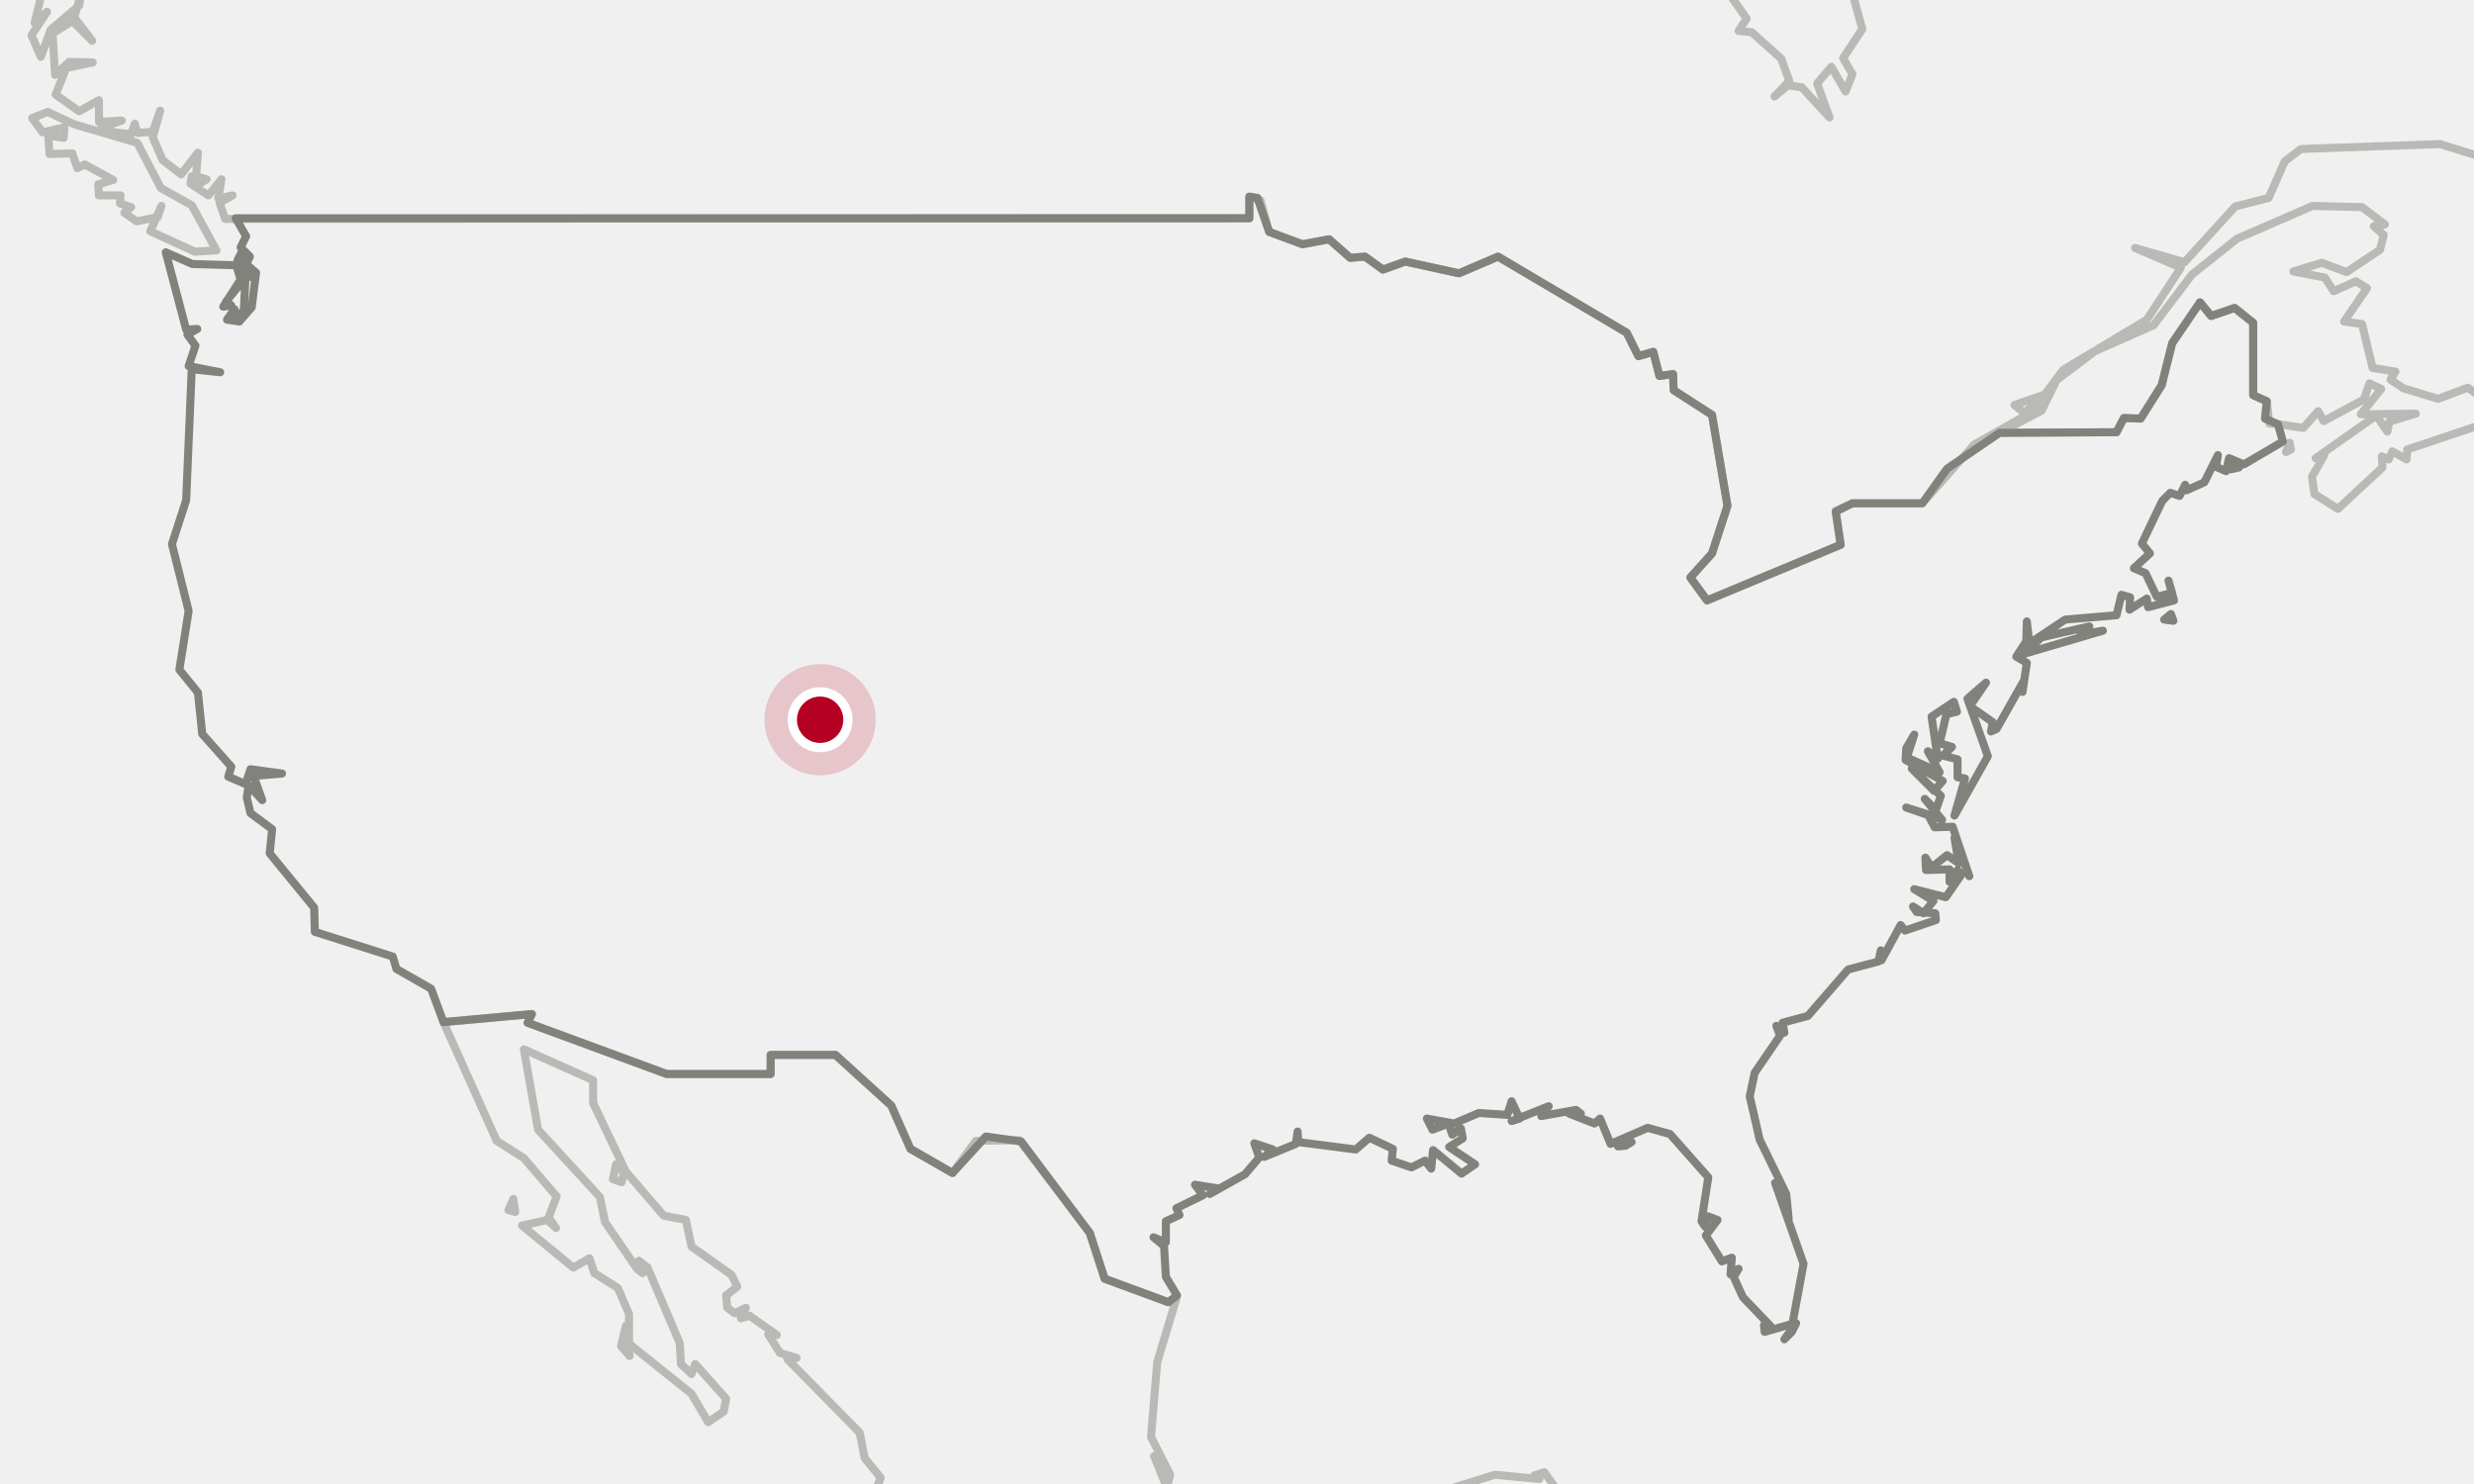
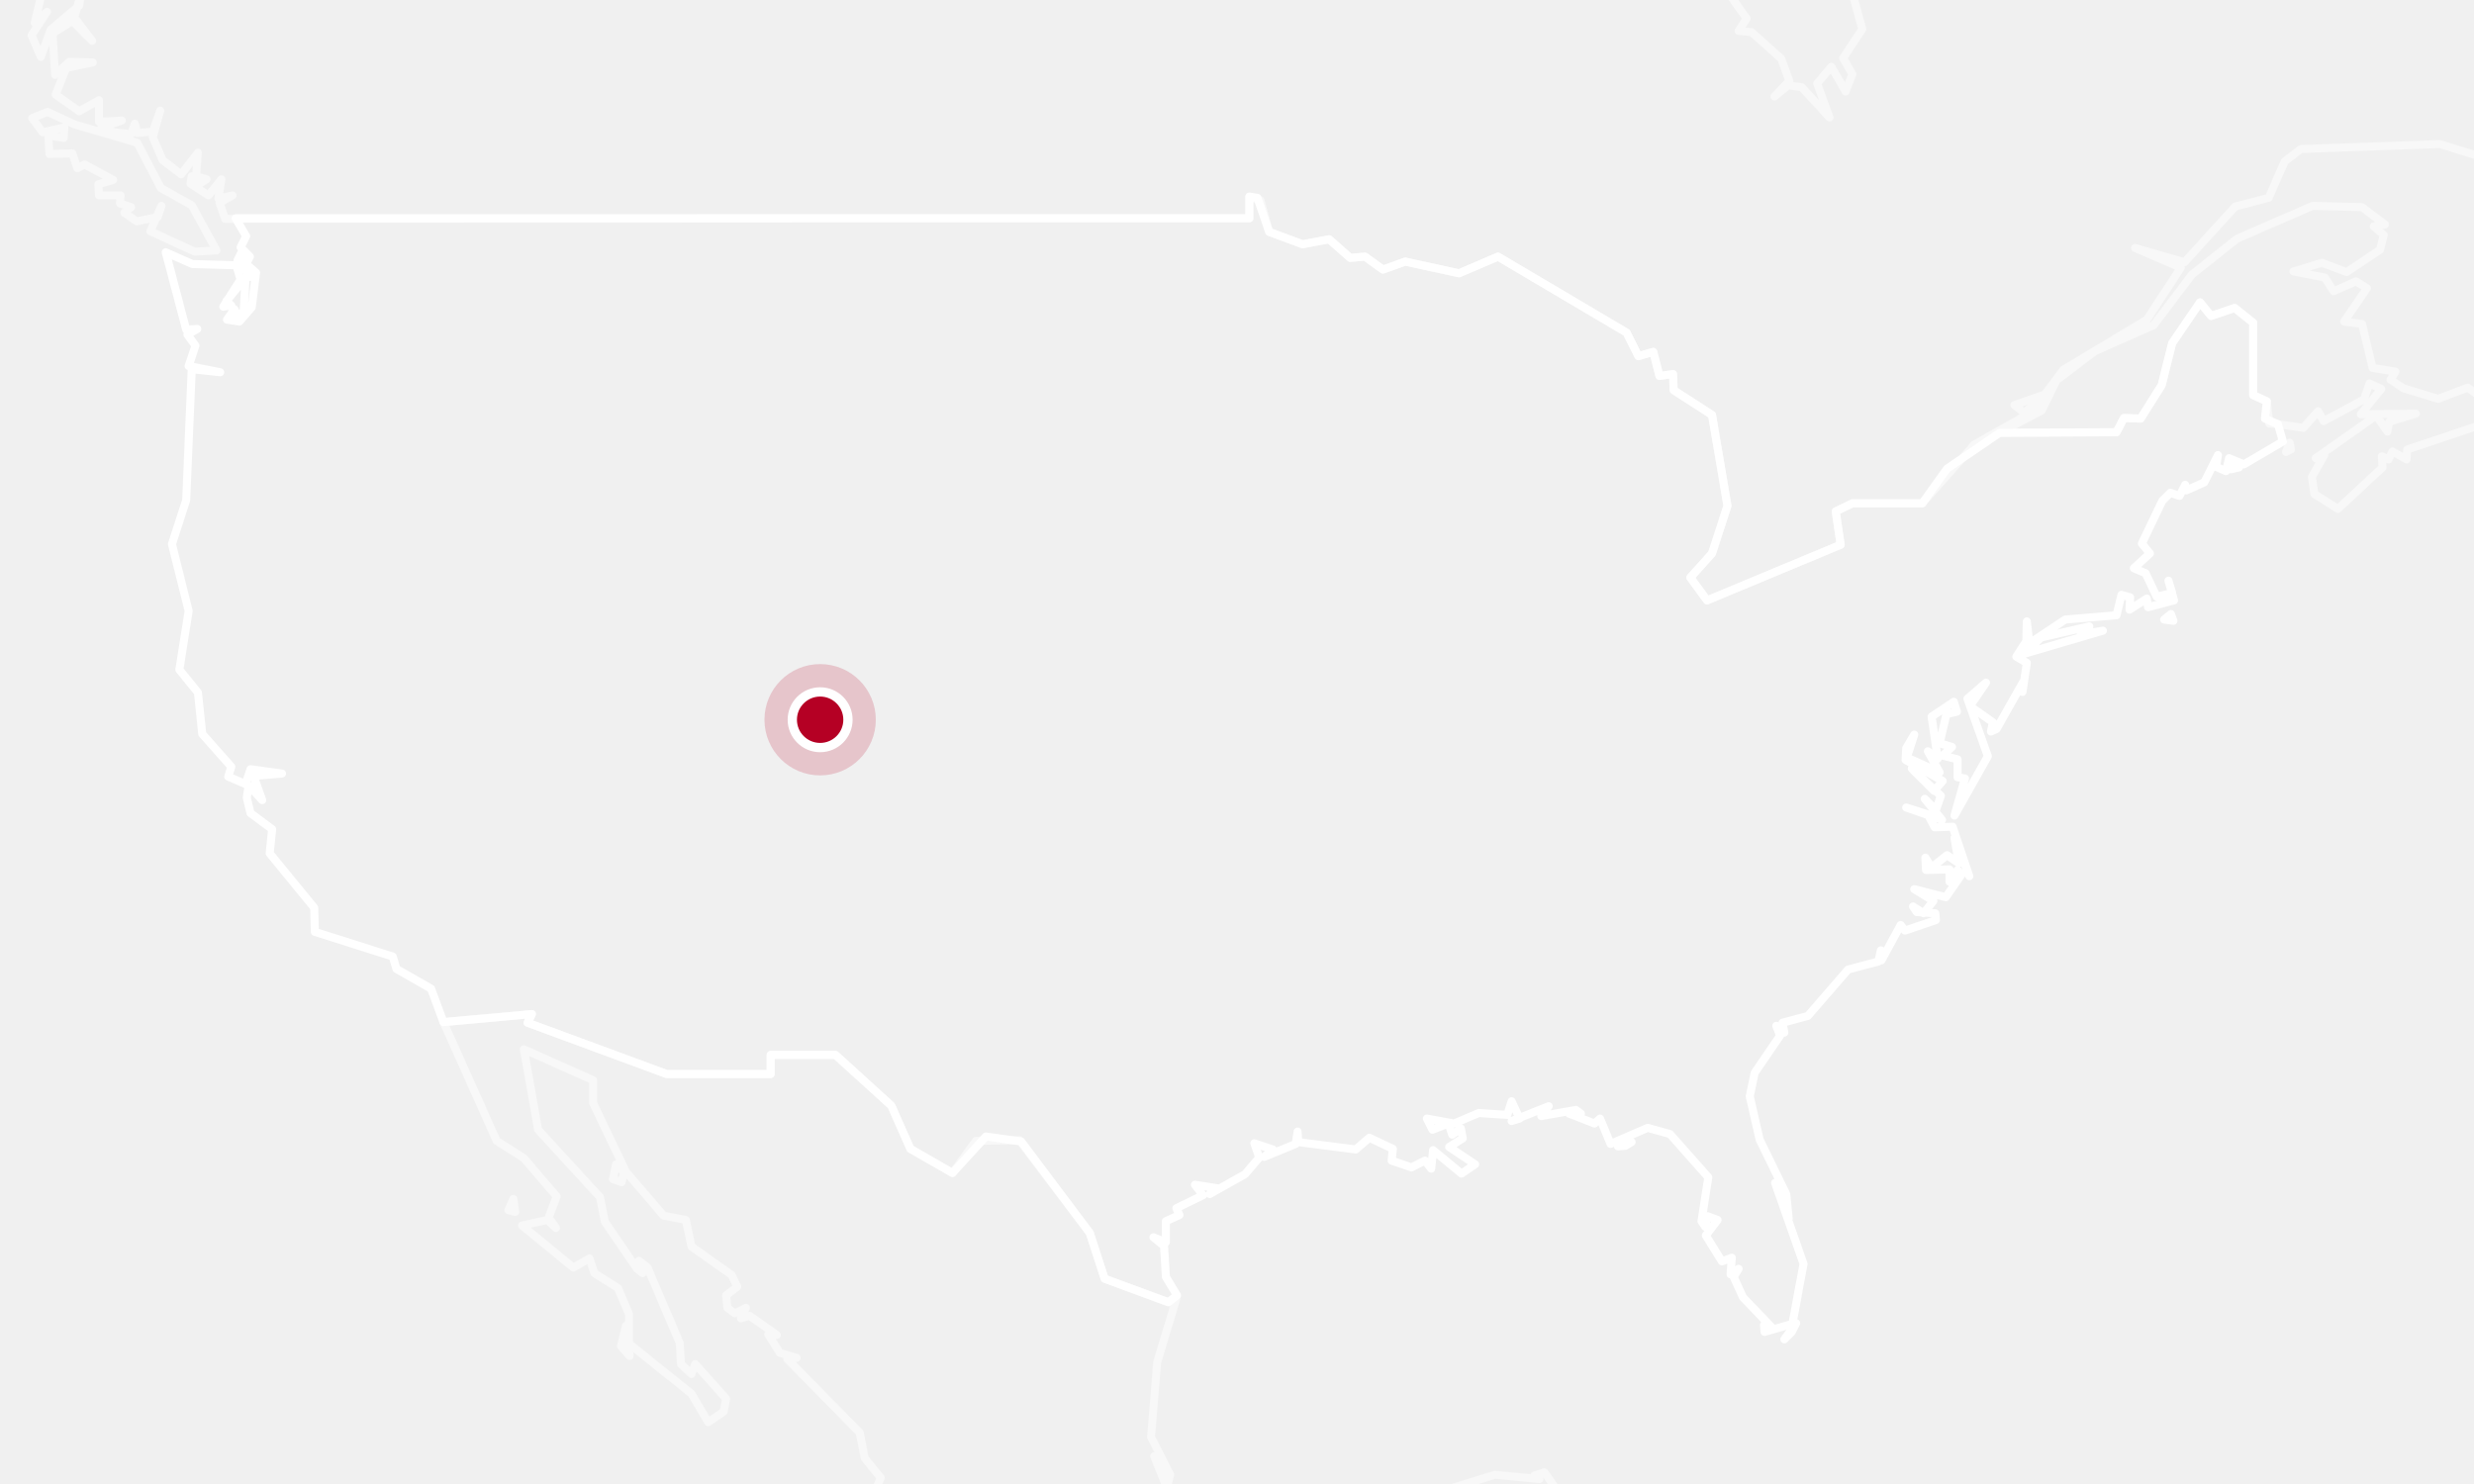
<svg xmlns="http://www.w3.org/2000/svg" width="400" height="240" viewBox="0 0 400 240">
-   <g fill="none" stroke="#82827c" stroke-width="1.3" stroke-linejoin="round" fill-rule="evenodd">
+   <g fill="none" stroke="#fff" stroke-width="1.3" stroke-linejoin="round" fill-rule="evenodd">
    <path data-country="USA" d="M323.3,70 342.2,69.9 343.4,67.6 346.1,67.7 349.5,62.3 351.2,55.5 355.7,48.9 357.5,51.1 361.3,49.8 364.3,52.2 364.3,63.9 366.5,64.9 366.2,67.7 368.3,68.6 369.1,71.4 362.8,75.1 360.4,74.1 359.9,76.2 358.3,75.5 358.6,73.6 356.4,78 353.5,79.3 353.3,78.4 352.4,80.2 350.9,79.7 349.6,81 346.3,87.9 347.6,89.5 345,91.9 346.9,92.7 348.7,96.5 351.2,95.9 350.6,93.9 351.5,97.1 347.3,98.2 347.1,96.8 344.3,98.6 344.4,96.6 343,96.2 342.2,99.5 333.9,100.2 327.6,104.4 327.7,100.5 328,103.1 326,106.2 327.7,107.2 327,111.9 327.1,110.3 322.8,117.9 321.9,118.3 322.2,116.8 318.5,114.2 321.1,110.4 318.1,113 321.4,122.3 316,131.9 317.7,125.9 316.5,125.7 316.5,122.8 314.1,122.2 315.6,120.8 313.6,120.2 314.7,115.5 316.4,115.1 315.9,113.5 312.3,115.9 313.3,122.7 311.7,121.5 313.6,124.9 308.3,122.5 309.5,118.8 308.2,121 308.1,122.9 314.1,126.3 312.7,127.9 309.1,124.3 313.8,128.7 313,131 311.2,129.2 314,132.6 308.2,130.6 311.7,131.7 312.8,133.8 315.7,133.7 318.4,141.7 316,135.5 316.7,139.6 314.8,138.3 312.3,140.3 311.3,138.7 311.4,140.7 315.2,140.6 315.2,142.6 316.5,140.7 317.1,141.5 314.6,145.1 309.5,143.8 312.6,145.7 311,147.7 309.3,146.6 309.9,147.5 312.9,147.7 313,148.8 308,150.5 307.3,149.6 304.2,155.3 304.1,153.7 303.7,155.5 298.8,156.8 292.3,164.3 288.2,165.4 288.5,167 287.2,165.9 287.8,167.5 283.7,173.5 282.9,177.3 284.5,184.3 288.8,193.1 289.2,197.1 287,191.3 291.6,204.4 289.8,214.1 285.3,215.4 285.2,214.3 286.4,214.6 281.8,209.8 280.3,206.5 281.1,205.2 279.8,206.1 280,203.4 278.4,204 275.8,199.8 277.7,197.3 276.1,196.7 275.7,198.4 275.1,197.5 276.2,190.4 270,183.4 266.4,182.4 260.4,185 258.7,180.9 257.8,181.7 253.7,180.1 255.6,180.1 254.8,179.5 249.2,180.5 250.4,178.9 244.4,181.3 245.7,180.9 244.4,178.1 243.7,180.3 239.1,180 235.1,181.7 230.7,180.9 231.6,182.7 234.2,181.7 234.8,183.5 236.2,182.5 236.5,184.1 234.3,185.5 238.5,188.3 236.3,189.8 231.7,186 231.4,189 230.4,187.7 228.2,188.8 225,187.7 225.2,185.8 221.4,184 219.2,185.9 209.9,184.7 209.8,183 209.5,185 204.4,187.1 205.8,185.9 202.8,184.9 203.6,187.2 201.3,189.9 195.6,193.1 197,192.2 193.2,191.6 194.5,193.3 190.2,195.4 190.7,196.5 188.5,197.5 188.5,200.9 186.5,200.1 188.2,201.5 188.5,206.5 190.3,209.5 188.9,210.6 178.6,206.8 176.2,199.4 165.1,184.6 159.4,183.8 154,189.7 147.2,185.8 144.1,178.8 135.1,170.6 124.6,170.6 124.6,173.7 107.8,173.7 85.3,165.4 86,164 71.7,165.3 69.7,159.9 64.1,156.7 63.5,154.7 50.9,150.7 50.8,146.8 43.6,138 44,134.1 40.5,131.5 39.9,129 40.2,127 42.4,129.4 41,125.5 45.6,125.1 40.5,124.4 39.7,126.8 36.9,125.6 37.4,124 32.7,118.7 32,112 29,108.3 30.5,98.8 27.8,88 30.1,80.9 31,59.7 35.6,60.2 30.5,59.2 31.6,55.9 30.3,54.1 31.9,53.2 30.1,53.3 26.8,40.8 31.1,42.7 38.2,42.9 38.9,45.2 36.1,49.6 37.4,49.4 36.6,48.7 39.7,44.9 39.4,50.4 38.3,51 37.9,50 36.7,51.7 38.7,52 40.7,49.7 41.4,44.1 39.8,42.7 40.4,41.5 38.9,40 39.8,38.2 38.1,35.3 202,35.3 202,31.8 203.3,32 205.2,37.5 210.6,39.5 214.9,38.7 218.3,41.7 220.7,41.5 223.6,43.6 227.2,42.3 235.9,44.2 242.2,41.5 263,53.8 264.9,57.6 267.3,56.9 268.3,60.8 270.5,60.5 270.6,63.1 276.8,67.1 279.3,81.8 276.8,89.5 273.3,93.4 276,97.1 297.6,88.1 296.8,82.7 299.5,81.4 310.8,81.4 314.8,75.8 323.3,70ZM336.4,102.6 340,102 327.4,105.7 330,103.1 337.8,101.3 336.4,102.6ZM362,75.6 360.7,75.9 361.3,74.5 362,75.6ZM351.4,100.4 349.9,100.2 351,99.3 351.4,100.4ZM289.7,215.4 288.5,216.6 290.4,214 289.7,215.4ZM39.4,42.8 40.6,44.8 38.4,42.1 39.1,40.7 39.4,42.8ZM262.8,185.3 261.6,185.4 263.8,184.7 262.8,185.3Z" />
    <path data-country="CAN" fill="none" opacity=".5" d="M12,20.1 22.2,23.1 26,30.4 31,33.2 35,40.5 31.5,40.7 24.3,37.4 26.1,33.3 25.5,35.1 22.1,35.8 20.1,34.4 21.2,33.5 19.4,32.9 19.5,31.6 16,31.6 15.9,29.8 18.3,29.1 13.7,26.6 12.5,27.2 11.7,24.8 8,24.9 7.8,21.9 10.3,22.3 10.4,20.6 6.9,21.4 5.2,19.1 7.7,18.1 12,20.1ZM-4.8,-32 -5.2,-34.4 -15.4,-39.5 -24.8,-59.6 -33.9,-69.7 -34.6,-73.1 -37.1,-75.6 -42.1,-73.4 -43.6,-68.1 -48.7,-65.2 -49.7,-68.9 -59.1,-79 -58.5,-82.1 -62,-81.9 -63.8,-80.2 -69.9,-81.6 -69.9,-214.2 -59.1,-211.9 -51.3,-204.8 -44.5,-201.5 -40.9,-201.3 -35.8,-198.1 -36.9,-200.7 -39.6,-202.1 -39.8,-203.2 -37.7,-203.7 -39.7,-205.1 -38.4,-208.5 -36,-208.4 -35.1,-211.1 -31.1,-211.3 -30.8,-214.7 -27.6,-211.8 -29.4,-207.5 -23.4,-210.5 -21.9,-213.9 -18.9,-214.4 -19.4,-215.7 -17.5,-215.1 -13.2,-218.8 -11.4,-218.6 -8.6,-222.4 -4.3,-221.8 -2.7,-223.6 -2.5,-220.2 -9.6,-214.2 -16.1,-212.2 -18.5,-208.4 -21.3,-206.7 -24.9,-200.7 -23.6,-199 -24.2,-200.8 -19.9,-200.8 -20.8,-204.6 -16,-208.1 -15.2,-210.5 -12.6,-210.6 -12.5,-209.3 -10.9,-210.8 -10.4,-206.8 -5.3,-215.4 1.9,-219.6 0.4,-216.8 1,-215.1 2.2,-215.9 5.6,-222.1 9.1,-224.8 6.2,-227.6 7.3,-230.3 11.8,-225.4 15.5,-215.6 20.7,-209.6 22.7,-209.1 24,-210.4 23,-214.4 26.4,-220.1 25.1,-220.7 27.7,-222.9 28.5,-216.2 30.2,-214.9 28.1,-210.4 29,-209.4 33.8,-209.8 36.7,-216.9 42.4,-217 49,-214.4 53.9,-209.6 61.4,-207.6 71.1,-201.9 78.1,-200.6 77,-202.9 79.6,-203.1 84.4,-200.8 90.5,-193.5 89.7,-191.3 85.7,-191.4 83.6,-189.2 81.8,-185.6 83.6,-184.2 99.2,-182.1 108.1,-183.8 113.6,-187 116.2,-182.9 119.7,-182.2 120.8,-178.1 122.2,-180.8 125.9,-175.5 125.9,-173 122.9,-173 130.1,-162.6 127.6,-167.7 127.5,-171.4 130.9,-169.8 126.1,-184.2 127.1,-187.7 135.2,-190.3 135.3,-192.2 139.2,-196.6 138.1,-197.3 135,-195.4 134.1,-192.8 128.1,-192.4 127.4,-189.9 123.9,-189.5 121.6,-191.8 124,-196.9 136.7,-202 139.6,-200.5 141.4,-193.7 145.7,-190.8 146.7,-188.1 152.7,-188.9 159.5,-182.9 164.1,-182.3 170.6,-184.6 179.7,-182.8 182.7,-184.1 181,-186.6 181.4,-188.2 185.6,-182.5 188.4,-181.1 190.2,-182.8 189.9,-184.8 186.7,-186.8 184,-185.9 181.3,-192.9 183.9,-192.2 186.4,-193.3 185.6,-195.5 188.7,-195 191.2,-191.2 194.5,-192 192.8,-187.7 197.2,-191.1 194.8,-179.4 196.2,-175.7 198.7,-176.4 198.4,-174.4 200.5,-174 200.5,-171.8 198.4,-171.1 194.5,-172.4 198.3,-165.8 196.8,-170.6 200.6,-170.8 201.4,-175.6 199.1,-183 200.2,-187.4 204.5,-188.2 212.2,-197 211,-197.3 209.8,-203.3 208.5,-199.7 206.1,-199.1 205.3,-200 208.4,-205.3 207.4,-208.5 211.2,-210.3 210.4,-207 212.3,-209.5 211.7,-211.3 207.3,-210.9 205.1,-214.2 204,-213 197.2,-216.8 193.8,-223.9 195.3,-229.2 197.8,-229.9 197.7,-232.5 195.5,-231.5 193.8,-234.5 194.4,-242.4 196.7,-245.6 199.6,-244.2 200.6,-247.1 198,-247.7 198,-249.1 201.8,-254.8 205.3,-256.4 207.1,-252.2 210.4,-251.8 210.3,-249.8 214.6,-244.2 214.9,-235.3 218.6,-231.4 220.5,-225.5 221.8,-226.2 223.3,-223.3 221.6,-222.5 218.9,-224.3 217.7,-222 220.9,-220.9 215.5,-214.5 218.9,-214.6 221.3,-212.2 225.5,-214.1 224.1,-212.1 229.9,-211.2 227.3,-207.7 225.3,-208 229.8,-201.3 229.2,-194.7 231.4,-191.2 236.9,-207.5 238.2,-207.7 243.2,-201.9 245.6,-192.6 245.1,-191 243.1,-192.5 242.4,-191.7 242.6,-186.3 248.3,-174.3 253,-179 254,-183.9 256.6,-188.2 258.2,-197.9 259.4,-199.6 263.1,-199.6 261.6,-200.7 263.1,-204.5 260,-207.1 259.3,-217.6 266.3,-217.5 270.2,-215.1 277.9,-214.1 275.6,-211.6 278.2,-210.1 278.7,-207.4 283.8,-206.4 280.3,-201.4 283.7,-200.8 284.5,-199.1 280.6,-194.4 276.8,-194.2 278.8,-189.4 280,-190.2 280.2,-184.9 284.3,-179.2 283.2,-172.7 271.7,-162.2 265,-171.2 263.2,-172 261.6,-170.2 263.8,-170.6 266.9,-166.8 269,-159.8 266.5,-161 264.5,-159.8 258.7,-165.1 252.1,-164.4 252.3,-162 256.6,-158.5 247.7,-147.2 244.7,-147.3 234.1,-155.8 233.3,-154.8 224.2,-156.1 226.4,-154.2 226.8,-155.5 233.1,-153.5 238.7,-147.3 250.3,-145.2 243.9,-131.1 239.6,-128.5 237.4,-130.2 237.8,-128.2 234.9,-129.1 233.7,-131.1 232.4,-130.5 233.5,-128.1 231.6,-128.3 231.7,-124.5 227.8,-123 220.9,-126.2 218.8,-125.8 210.7,-130.6 211.5,-126.8 213.2,-126.5 212.6,-127.9 219.8,-124.5 218,-122.7 221.7,-124.6 228.4,-119.3 228,-115 224,-112.8 218.6,-113 221.1,-110.1 217.5,-109.5 216.2,-107.3 217.6,-104.6 213.6,-107.1 215.4,-105.2 212.9,-101.6 211.4,-101.8 213,-99.6 209.4,-96 204.4,-84 203.2,-67.1 207.2,-63.1 206.9,-58.3 208.2,-63.3 213.8,-63.2 218.2,-47.4 216,-43.1 226,-46.6 229.1,-46.4 239.6,-41.9 247.6,-33.4 258.3,-29 261,-26.3 260.1,-23.5 261.9,-25.7 268.7,-26 277.7,-23.4 278.8,-20.8 277.6,-15 279.2,-10.7 278.3,-2.8 282.4,3 281.1,5 283.2,5.2 288,9.5 289.3,13.1 286.9,15.6 289.1,13.8 291.3,14.1 295.8,19 293.8,13.5 296.1,10.8 298.4,14.8 299.5,12 298,9.4 301.1,4.7 297.3,-9.1 297.9,-12.5 293.6,-19.3 305.1,-25.7 311.1,-33.2 312.5,-38.5 310.4,-52.3 300.7,-62.7 305.2,-70.7 305.4,-74.2 307.7,-73.1 308,-78.3 306.3,-79.1 305.7,-83.1 306.7,-84.5 305,-85.7 306.2,-87.9 302.7,-87.9 306.7,-96.9 303.7,-100.4 303,-106.1 307.5,-109.8 316.7,-106.5 316.9,-104.8 319.6,-106.5 323.8,-104 323.7,-105.2 329.3,-108.5 335.3,-104.1 334.8,-100.5 336.4,-101.5 338,-100.4 339.1,-98.5 338.1,-97.3 340.2,-98.6 341.5,-97.7 340.2,-95.5 342.8,-92 349.6,-90.9 351.3,-88.3 354.4,-90.2 352.7,-83.8 353.2,-78.9 347.4,-78.3 352.8,-77 353.1,-70.3 355.1,-69.8 354,-64.8 352.5,-65.8 350.3,-63.6 352.5,-62.8 355.6,-65 359,-65.2 360.8,-63.4 361,-56.8 356.9,-53.9 360.7,-55.6 363,-60.4 363.8,-58.3 362.7,-56.5 364.6,-59.5 365,-54.9 365.7,-57.4 370.7,-60.5 372.8,-63.9 375,-59.8 374.7,-64.3 378.6,-67 376.7,-68.8 378.5,-70 378.1,-71.8 380.7,-70.8 378.5,-72.6 378.3,-75.4 380.7,-75.3 379.9,-76.9 382,-82 383.9,-81.2 384.3,-80.1 382.3,-78.2 385.2,-78.8 385.5,-75 386.5,-75.9 388.3,-72.3 387.2,-70.7 388.2,-69.5 389.6,-70.2 390.3,-68.6 387,-67 391.3,-67.1 391.1,-64.8 392.5,-64.9 393.5,-62.6 389.6,-58.7 391.5,-60.2 395.2,-60.3 391.2,-55.1 395.8,-56.7 398.9,-54 398.9,-50.7 395.8,-49.3 399.2,-48.5 398.8,-46.6 402.6,-44.1 402.4,-40.5 395.7,-41.8 400.3,-38.8 399,-37.7 402.1,-37 400.4,-35.6 402.5,-35.5 402,-33.1 404.1,-31.8 406.1,-32.6 407.2,-30.3 408.5,-30.9 409.4,-27.7 406.9,-23.3 412,-25.9 413.9,-24.5 411.5,-20.8 414.9,-24.8 416.5,-24.3 417.8,-21.1 422.6,-21.4 426,-18.5 418.7,-13 411.6,-10.8 409.7,-8.5 408.2,-9 410,-7.4 408.6,-5.2 418.6,-12.3 422.8,-13.4 420.6,-14.5 425.9,-14.2 427.6,-10.4 425.2,-8.6 426.4,-7.2 431.2,-10.2 434.5,-7.2 435.5,1 432.4,1.9 435.8,2.6 434.2,3.4 436.2,5.4 428.5,12.4 419.4,13.9 410.1,23.7 400.3,25.1 394.5,23.3 372,24.1 369.4,26.1 366.8,32 361.4,33.4 353.2,42.4 345.2,40.1 352.6,43.3 347.1,51.7 333.6,59.8 330.6,63.8 325.7,65.5 327.7,67.1 319.2,71.9 310.8,81.4 299.5,81.4 296.8,82.7 297.6,88.1 276,97.1 273.3,93.4 276.8,89.5 279.3,81.8 276.8,67.1 270.6,63.1 270.5,60.5 268.3,60.8 267.3,56.9 264.9,57.6 263,53.8 242.2,41.5 235.9,44.2 227.2,42.3 223.6,43.6 220.7,41.5 218.3,41.7 214.9,38.7 210.6,39.5 205.2,37.5 203.8,32.4 202,31.8 202,35.3 36.4,35.4 35.5,32.8 37.6,31.6 35.3,32.1 35.8,29 33.7,31.6 30.8,29.7 31,28.5 32,29.9 33.4,29 31.7,28.5 32,24.7 29.3,28.2 26.3,25.9 24.7,22.2 25.9,17.9 24.7,21.3 22.2,21.5 21.8,20 21.2,21.7 18.5,21.4 16.4,20.6 19.7,19.5 16,19.7 16,16.2 12.8,18 9,15.3 10.7,11 15,10.1 11.2,10 8.9,12.1 8.5,5.4 11.7,3.4 14.9,6.6 12,2.8 13.1,-1 12.8,0.9 8.2,4.8 6.6,9.2 5.1,5.7 7.6,1.9 5.6,3.7 6.9,-1.7 5.1,-0.8 4.1,-3.9 0.3,-7.8 2.2,-9.5 1.9,-8.1 7.7,-5.2 3.2,-8 2.7,-10 4.1,-11.1 1.5,-10.9 -2,-5 -6.2,-9 -4.9,-13.9 -2.4,-14.8 -5.1,-14.3 -7.2,-16.8 -2,-27.5 -3.4,-28.5 -4.9,-23.3 -4.8,-32ZM368.3,68.6 366.9,68.5 366.5,64.9 364.3,63.9 364.3,52.2 361.3,49.8 357.5,51.1 355.7,48.9 351.2,55.5 349.5,62.3 346.1,67.7 343.4,67.6 342.2,69.9 323.3,70 330.1,66.4 332.5,61.5 338.7,56.8 348.2,52.6 354.4,44.4 361.7,38.6 373.9,33.3 381.9,33.5 385.6,36.3 383.8,36.6 385.4,38 384.8,40.4 379.4,44 375.4,42.5 370.8,43.9 375.9,44.9 377.3,47.1 380.9,45.5 382.7,46.6 379,52 381.9,52.4 383.6,59.5 387.3,60.1 386.5,61.4 388.6,62.8 394.2,64.5 399,62.7 402.5,65.2 401.9,66.9 404.4,67.6 389.2,72.7 389.1,74.3 386.8,73 386.2,74.3 385.1,73.8 385.2,75.6 378,82.3 374.2,79.9 373.8,77.1 375.8,73.6 374.4,74.1 384.2,67.2 386,69.8 386.3,68.2 390.6,66.9 381.7,67 385,62.9 383.1,62 382.2,64.6 375.7,68.1 374.8,66.5 372.4,69.2 368.3,68.6ZM370.4,72.7 369.6,73.1 370.2,71.6 370.4,72.7ZM330.1,66.1 327.8,66.3 330.6,64.1 330.1,66.1ZM329.3,65.1 328.4,65.2 330.1,64.1 329.3,65.1Z" />
    <path data-country="MEX" fill="none" opacity=".5" d="M71.7,165.3 86,164 85.3,165.4 107.8,173.7 124.6,173.7 124.6,170.6 135,170.6 144.1,178.8 147.2,185.8 154,189.7 157.8,184.5 164.8,184.4 176.2,199.4 178.6,206.8 188.9,210.6 190.2,210 187.1,220.3 186.1,232.4 189.2,238.5 188.7,240.4 186.6,235.5 190,243.9 197.5,255.8 201.9,256.6 206.2,259.9 218.1,256.7 220.9,256.5 223.5,258.1 225.1,257.1 224.1,255.4 228.2,252.5 230.5,242 241.7,238.5 248.9,239.2 248.1,238.6 249.7,238.1 251.8,241.1 246.3,250.7 247.9,251 245.4,259.3 244,255.7 237.6,262.1 226.8,262.1 226.7,265.6 224.3,265.6 230.1,271 230,272.9 222.3,272.9 219.5,277.8 219.4,282.3 206.7,271.6 208.9,273.3 203.6,270.8 202.8,271.7 204.2,272.1 194,275.5 168.3,265.9 161.9,261.2 152.9,258.9 150.1,255.8 144,252.8 140.8,248.6 139.7,246 142.1,244.8 140.6,243.3 142.4,239 139.8,235.8 139,231.7 127.3,219.8 128.8,219.6 126.1,218.8 124.2,215.8 125.6,215.9 121.2,212.8 119.8,213.2 120.6,211.5 118.8,212.4 117.6,211.5 117.4,209.5 119.2,208.1 118.3,206.2 111.8,201.6 110.9,197.3 107.3,196.6 101.2,189.5 95.9,178.4 95.9,174.7 84.7,169.7 87,182.7 97,193.6 97.8,197.6 103,205.2 103.9,205.9 103.3,203.9 104.7,205 109.9,217.2 110.1,220.6 111.8,222.2 112.4,220.6 117.4,226.2 117,228.3 114.5,230 111.8,225.4 101.7,217.3 101.7,212.5 99.9,208.3 96.1,205.9 95.3,203.5 92.7,205 84.4,198.2 88.5,197.3 89.9,198.6 88.7,196.9 90,193.5 84.7,187.3 80.3,184.5 71.7,165.3ZM83.3,196 82.2,195.7 83,193.9 83.3,196ZM100.9,189.6 100.5,191.2 99.1,190.7 99.6,188.3 100.9,189.6ZM101.8,219.3 100.4,217.7 101.2,214.4 101.8,219.3Z" />
  </g>
  <g data-coordinates="-106.86,39.2">
    <circle cx="132.6" cy="116.4" r="9" fill="#b50024" opacity=".18" />
    <circle cx="132.6" cy="116.4" r="4.5" fill="#b50024" stroke="#fff" stroke-width="1.5" />
  </g>
</svg>
